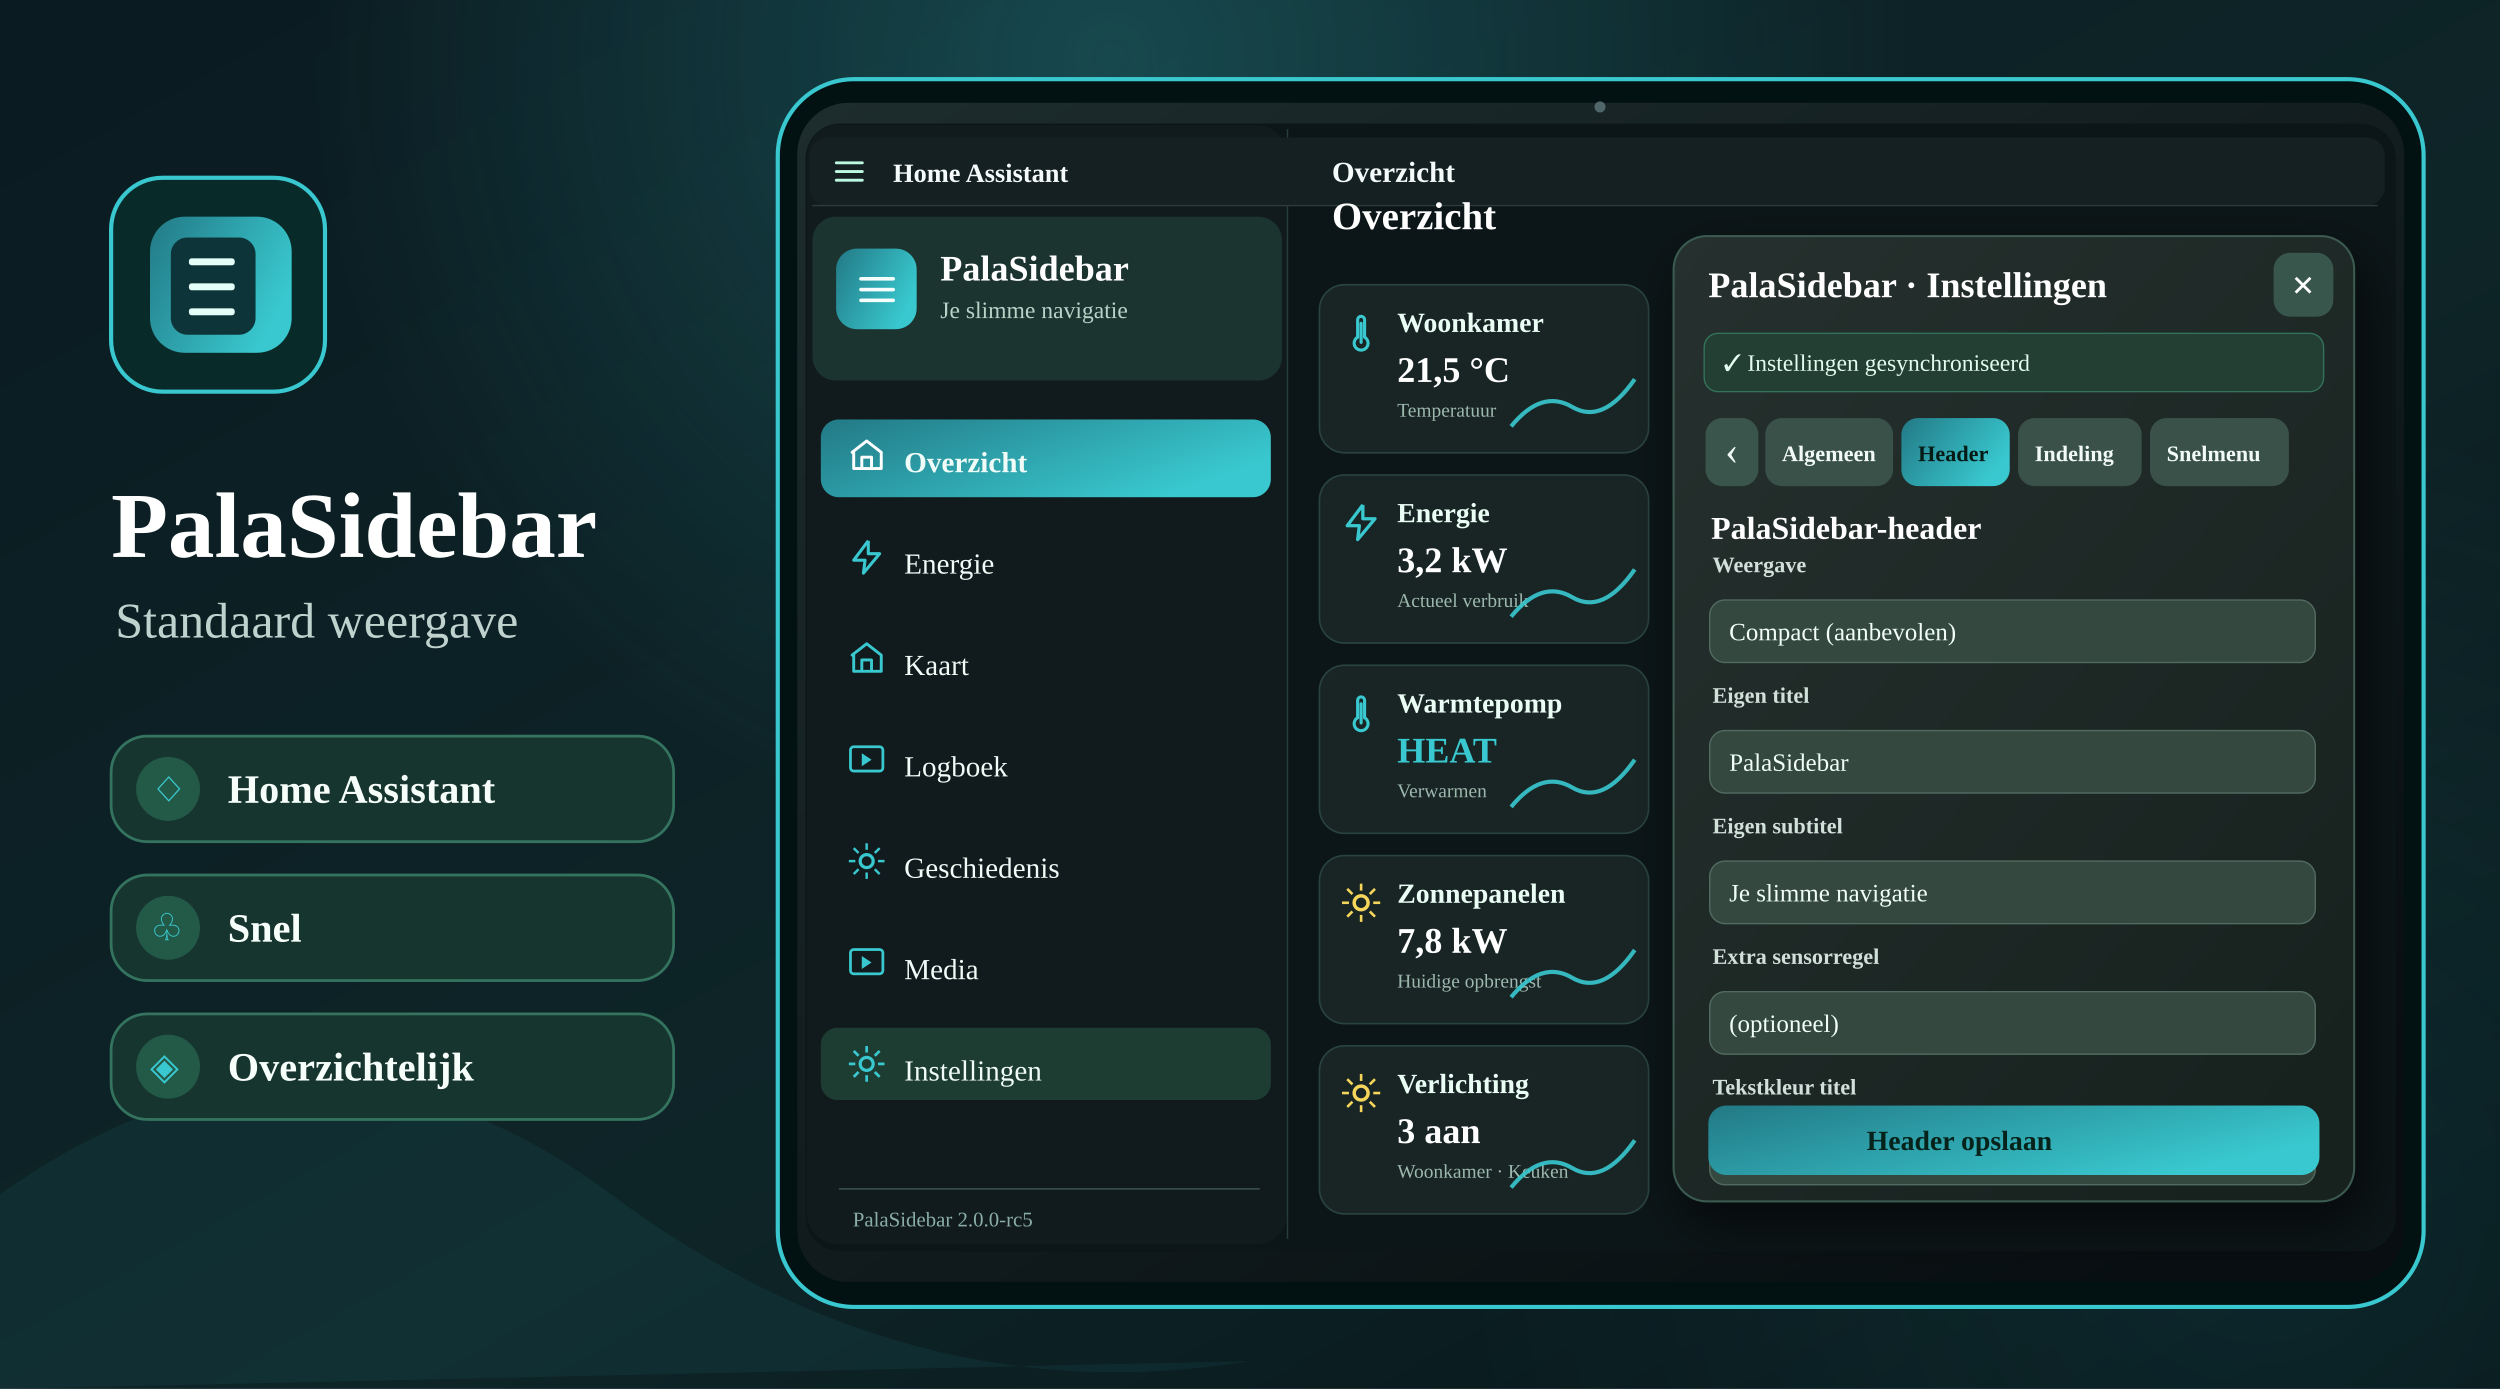
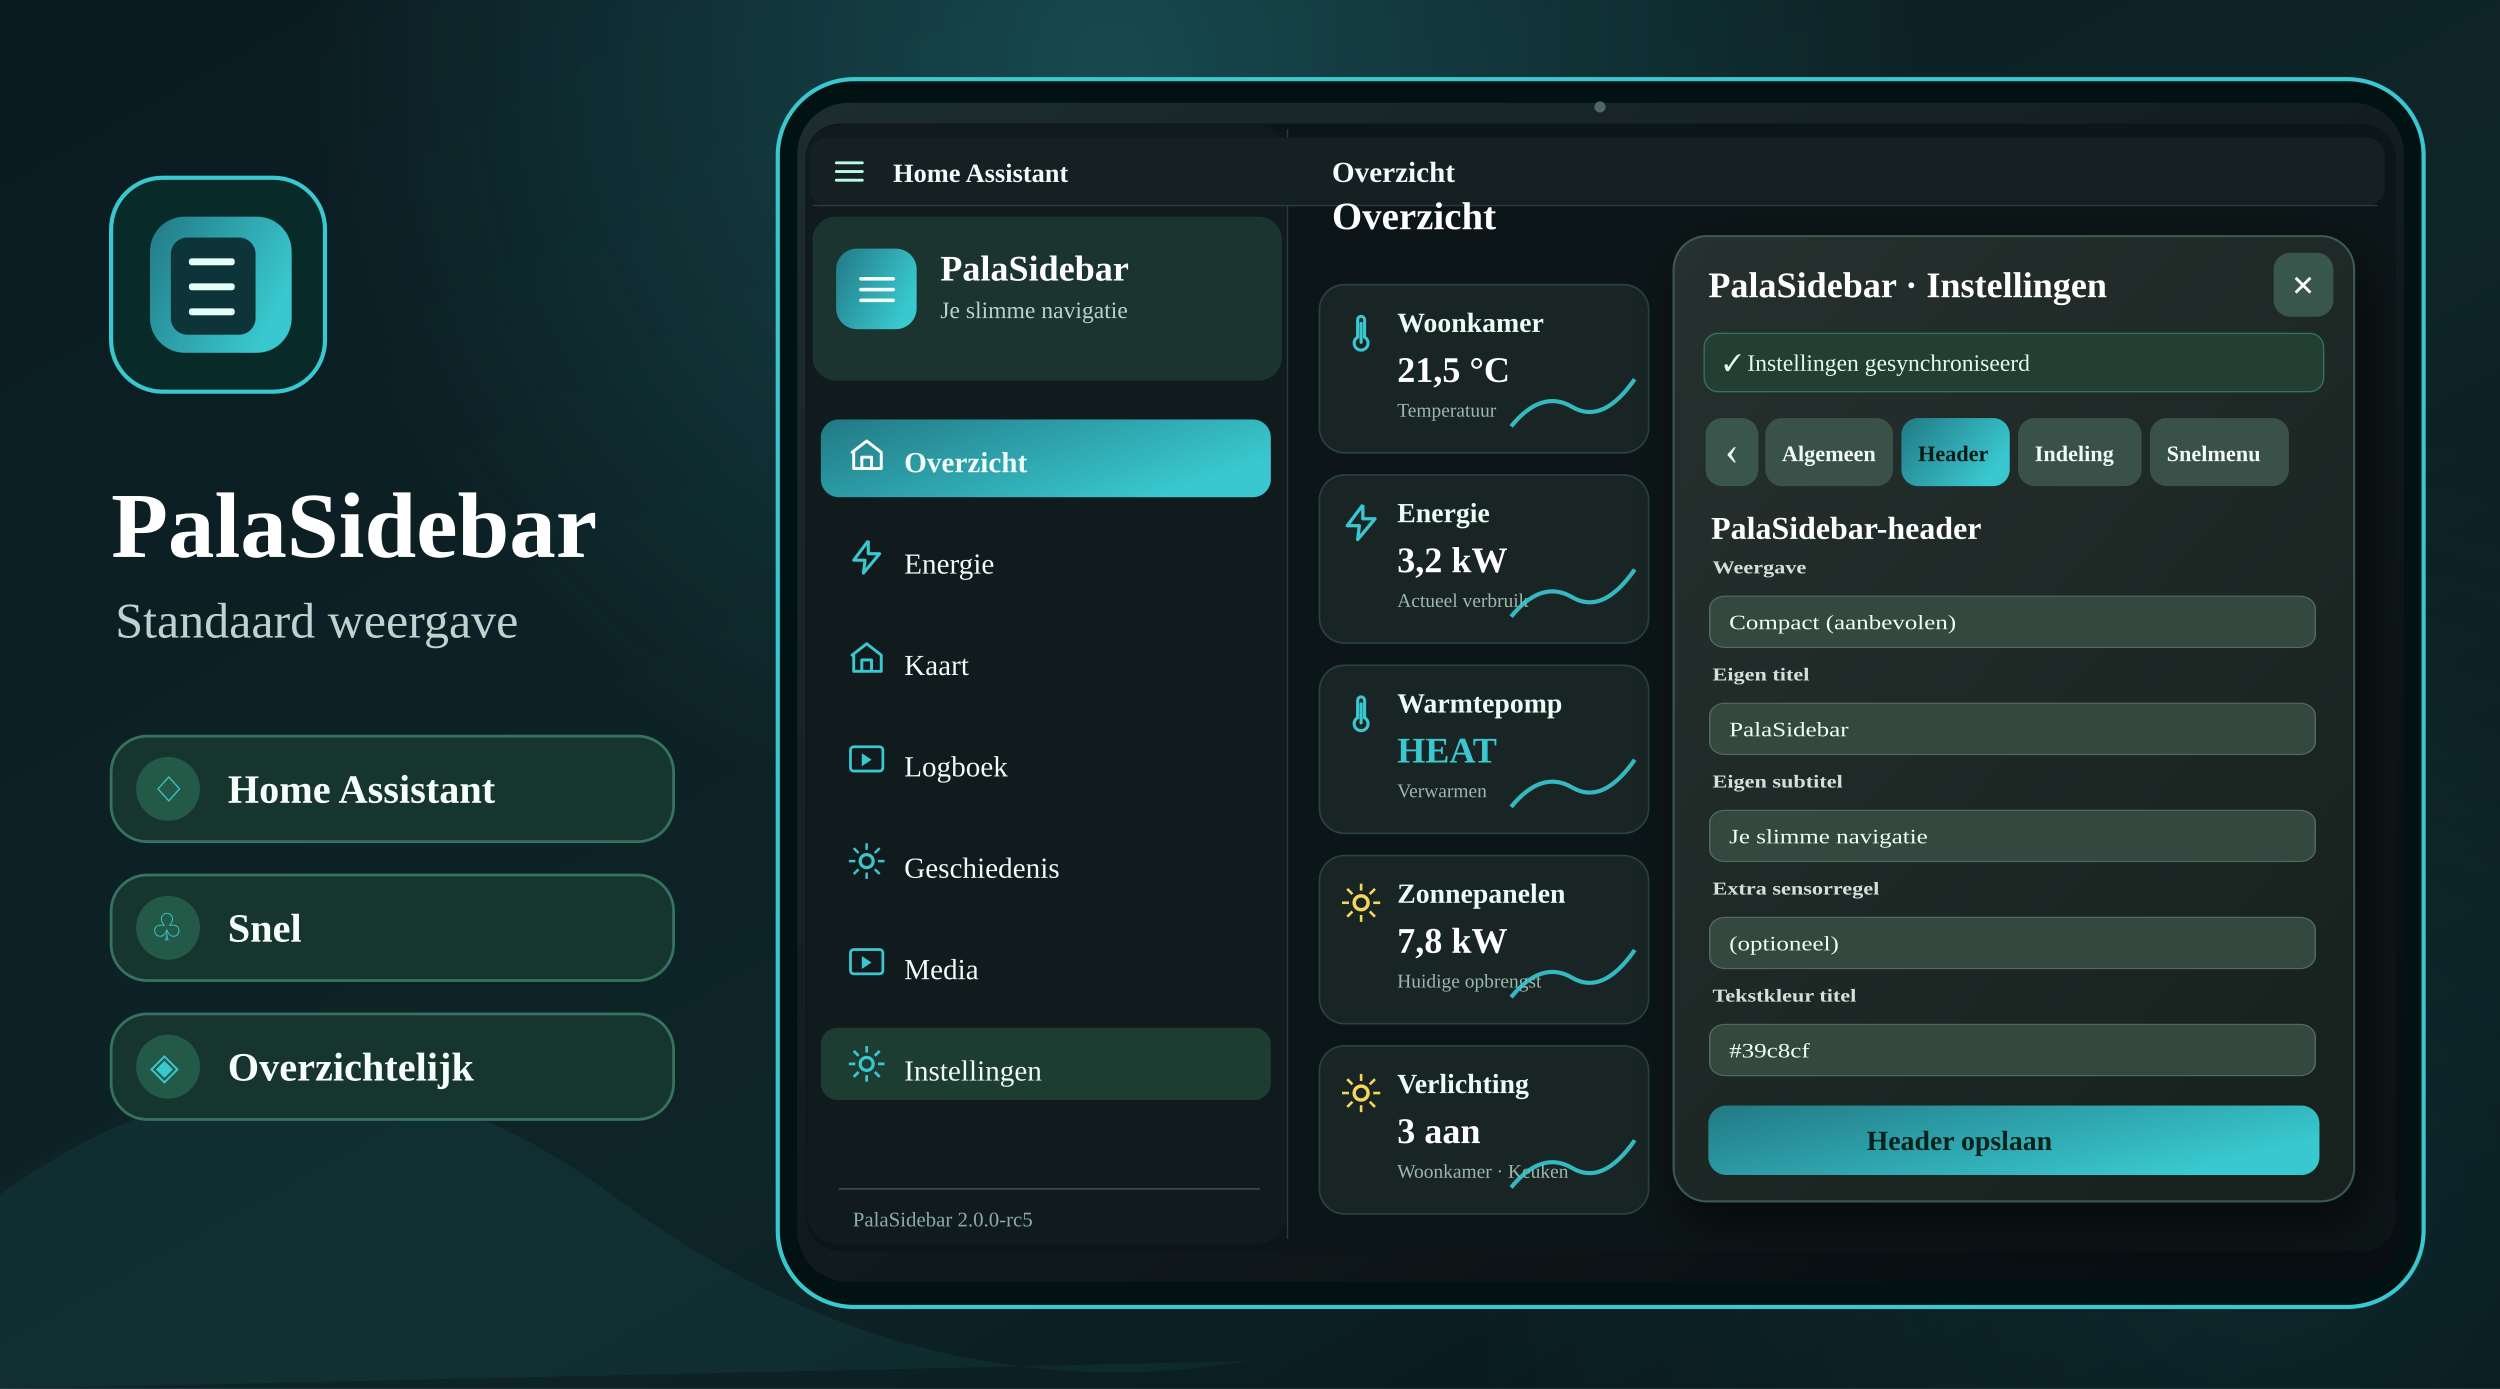
<svg xmlns="http://www.w3.org/2000/svg" viewBox="0 0 1800 1000" width="1800" height="1000" role="img" aria-label="PalaSidebar Standaard weergave — vergrootbare vectorillustratie">
  <defs>
    <linearGradient id="page" x2="1" y2="1">
      <stop stop-color="#0a1b21" />
      <stop offset=".57" stop-color="#0e2528" />
      <stop offset="1" stop-color="#071317" />
    </linearGradient>
    <radialGradient id="glow">
      <stop stop-color="#39c8cf" stop-opacity=".38" />
      <stop offset="1" stop-color="#39c8cf" stop-opacity="0" />
    </radialGradient>
    <linearGradient id="tablet" x2=".85" y2="1">
      <stop stop-color="#1d2c2d" />
      <stop offset="1" stop-color="#080e11" />
    </linearGradient>
    <linearGradient id="navactive" x2="1" y2=".5">
      <stop stop-color="#227985" />
      <stop offset="1" stop-color="#39c8cf" />
    </linearGradient>
    <linearGradient id="sunset" x2=".05" y2="1">
      <stop stop-color="#477a75" />
      <stop offset=".4" stop-color="#d0a67b" />
      <stop offset=".64" stop-color="#e28d54" />
      <stop offset="1" stop-color="#274742" />
    </linearGradient>
    <linearGradient id="photoShade" x2="0" y2="1">
      <stop stop-color="#06191c" stop-opacity=".05" />
      <stop offset=".52" stop-color="#071215" stop-opacity=".42" />
      <stop offset="1" stop-color="#031417" stop-opacity=".96" />
    </linearGradient>
    <linearGradient id="pane" x2=".8" y2="1">
      <stop stop-color="#26302e" />
      <stop offset="1" stop-color="#17221f" />
    </linearGradient>
    <filter id="shadow" x="-25%" y="-25%" width="150%" height="150%">
      <feGaussianBlur stdDeviation="18" />
    </filter>
    <clipPath id="photoClip">
      <rect x="583" y="150" width="337" height="149" rx="16" />
    </clipPath>
    <symbol id="icon-home" viewBox="0 0 24 24">
      <path d="m3 10 9-7 9 7v10H4V10m5 10v-7h6v7" stroke="currentColor" fill="none" stroke-width="1.8" stroke-linecap="round" stroke-linejoin="round" />
    </symbol>
    <symbol id="icon-energy" viewBox="0 0 24 24">
      <path d="m13 2-9 12h7l-1 8 10-12h-7l0-8" stroke="currentColor" fill="none" stroke-width="1.9" stroke-linejoin="round" />
    </symbol>
    <symbol id="icon-climate" viewBox="0 0 24 24">
      <path d="M10 15V5a2 2 0 0 1 4 0v10a4 4 0 1 1-4 0Zm2-8v11" stroke="currentColor" fill="none" stroke-width="1.8" stroke-linecap="round" />
    </symbol>
    <symbol id="icon-sun" viewBox="0 0 24 24">
      <circle cx="12" cy="12" r="4" stroke="currentColor" fill="none" stroke-width="2" />
      <path d="M12 1v4m0 14v4M1 12h4m14 0h4M4 4l3 3m10 10 3 3M20 4l-3 3M7 17l-3 3" stroke="currentColor" stroke-width="1.5" fill="none" />
    </symbol>
    <symbol id="icon-shield" viewBox="0 0 24 24">
      <path d="M12 2 4 5v6c0 6 3 9 8 11 5-2 8-5 8-11V5L12 2Z" stroke="currentColor" fill="none" stroke-width="1.8" />
      <path d="m8 12 3 3 5-6" stroke="currentColor" fill="none" stroke-width="1.8" />
    </symbol>
    <symbol id="icon-media" viewBox="0 0 24 24">
      <rect x="2" y="4" width="20" height="15" rx="2" stroke="currentColor" fill="none" stroke-width="1.7" />
      <path d="m9 8 6 4-6 4z" fill="currentColor" />
    </symbol>
    <symbol id="icon-settings" viewBox="0 0 24 24">
      <circle cx="12" cy="12" r="4" stroke="currentColor" fill="none" stroke-width="2" />
      <path d="M12 1v4m0 14v4M1 12h4m14 0h4M4 4l3 3m10 10 3 3M20 4l-3 3M7 17l-3 3" stroke="currentColor" stroke-width="1.7" fill="none" />
    </symbol>
    <symbol id="icon-menu" viewBox="0 0 24 24">
      <path d="M3 6h18M3 12h18M3 18h18" stroke="currentColor" stroke-width="2" stroke-linecap="round" fill="none" />
    </symbol>
  </defs>
  <rect x="0" y="0" width="1800" height="1000" rx="0" fill="url(#page)" />
  <circle cx="800" cy="40" r="580" fill="url(#glow)" opacity=".65" />
  <circle cx="1625" cy="870" r="570" fill="url(#glow)" opacity=".26" />
  <path d="M0 860 Q225 700 440 860 T900 980 L0 1000Z" fill="#39c8cf" opacity=".07" />
  <rect x="80" y="128" width="154" height="154" rx="37" fill="#082b2a" stroke="#39c8cf" stroke-width="3" />
  <rect x="108" y="156" width="102" height="98" rx="25" fill="url(#navactive)" />
  <rect x="123" y="171" width="61" height="70" rx="12" fill="#0d3438" />
  <rect x="136" y="186" width="33" height="5" rx="2" fill="#e3fff8" />
  <rect x="136" y="204" width="33" height="5" rx="2" fill="#e3fff8" />
  <rect x="136" y="222" width="33" height="5" rx="2" fill="#e3fff8" />
  <text x="80" y="401" font-size="67" fill="#ffffff" font-weight="800">PalaSidebar</text>
  <text x="83" y="459" font-size="36" fill="#c0d2ce" font-weight="500">Standaard weergave</text>
  <rect x="80" y="530" width="405" height="76" rx="26" fill="#17352f" stroke="#34735e" stroke-width="2" />
  <circle cx="121" cy="568" r="23" fill="#235947" />
  <text x="108" y="577" font-size="27" fill="#39c8cf" font-weight="700">◇</text>
  <text x="164" y="578" font-size="29" fill="#f7fffb" font-weight="600">Home Assistant</text>
  <rect x="80" y="630" width="405" height="76" rx="26" fill="#17352f" stroke="#34735e" stroke-width="2" />
  <circle cx="121" cy="668" r="23" fill="#235947" />
  <text x="108" y="677" font-size="27" fill="#39c8cf" font-weight="700">♧</text>
  <text x="164" y="678" font-size="29" fill="#f7fffb" font-weight="600">Snel</text>
  <rect x="80" y="730" width="405" height="76" rx="26" fill="#17352f" stroke="#34735e" stroke-width="2" />
  <circle cx="121" cy="768" r="23" fill="#235947" />
  <text x="108" y="777" font-size="27" fill="#39c8cf" font-weight="700">◈</text>
  <text x="164" y="778" font-size="29" fill="#f7fffb" font-weight="600">Overzichtelijk</text>
  <rect x="560" y="57" width="1185" height="884" rx="55" fill="#021112" stroke="#39c8cf" stroke-width="3" />
  <rect x="574" y="74" width="1157" height="849" rx="37" fill="url(#tablet)" />
  <circle cx="1152" cy="77" r="4" fill="#50666a" />
  <rect x="580" y="89" width="1145" height="812" rx="25" fill="#0c1517" />
  <rect x="581" y="90" width="346" height="806" rx="23" fill="#111b1d" />
  <line x1="927" y1="93" x2="927" y2="892" stroke="#263e3b" stroke-width="1" />
  <rect x="583" y="99" width="1134" height="49" rx="13" fill="#152023" />
  <use href="#icon-menu" x="599" y="111" width="25" height="25" style="color:#bdf8e0" />
  <text x="643" y="131" font-size="19" fill="#f5fbfa" font-weight="550">Home Assistant</text>
  <text x="959" y="131" font-size="21" fill="#f5fbfa" font-weight="600">Overzicht</text>
  <line x1="585" y1="148" x2="1712" y2="148" stroke="#2a3b3a" stroke-width="1" />
  <rect x="585" y="156" width="338" height="118" rx="17" fill="#1b342f" />
  <rect x="602" y="179" width="58" height="58" rx="15" fill="url(#navactive)" />
  <use href="#icon-menu" x="616" y="193" width="31" height="31" style="color:#f5fffe" />
  <text x="677" y="202" font-size="26" fill="#fff" font-weight="700">PalaSidebar</text>
  <text x="677" y="229" font-size="17" fill="#b8d4c8" font-weight="450">Je slimme navigatie</text>
  <rect x="591" y="302" width="324" height="56" rx="13" fill="url(#navactive)" />
  <use href="#icon-home" x="610" y="314" width="28" height="28" style="color:#ffffff" />
  <text x="651" y="340" font-size="21" fill="#f0fcf7" font-weight="750">Overzicht</text>
  <use href="#icon-energy" x="610" y="387" width="28" height="28" style="color:#39c8cf" />
  <text x="651" y="413" font-size="21" fill="#f0fcf7" font-weight="530">Energie</text>
  <use href="#icon-home" x="610" y="460" width="28" height="28" style="color:#39c8cf" />
  <text x="651" y="486" font-size="21" fill="#f0fcf7" font-weight="530">Kaart</text>
  <use href="#icon-media" x="610" y="533" width="28" height="28" style="color:#39c8cf" />
  <text x="651" y="559" font-size="21" fill="#f0fcf7" font-weight="530">Logboek</text>
  <use href="#icon-sun" x="610" y="606" width="28" height="28" style="color:#39c8cf" />
  <text x="651" y="632" font-size="21" fill="#f0fcf7" font-weight="530">Geschiedenis</text>
  <use href="#icon-media" x="610" y="679" width="28" height="28" style="color:#39c8cf" />
  <text x="651" y="705" font-size="21" fill="#f0fcf7" font-weight="530">Media</text>
  <rect x="591" y="740" width="324" height="52" rx="12" fill="#1d3c32" />
  <use href="#icon-settings" x="610" y="752" width="28" height="28" style="color:#39c8cf" />
  <text x="651" y="778" font-size="21" fill="#f0fcf7" font-weight="530">Instellingen</text>
  <line x1="604" y1="856" x2="907" y2="856" stroke="#3f5653" stroke-width="1" />
  <text x="614" y="883" font-size="15" fill="#8aaea7" font-weight="450">PalaSidebar 2.0.0-rc5</text>
  <text x="959" y="165" font-size="28" fill="#ffffff" font-weight="700">Overzicht</text>
  <rect x="950" y="205" width="237" height="121" rx="18" fill="#182524" stroke="#29433f" stroke-width="1.2" />
  <use href="#icon-climate" x="965" y="224" width="30" height="30" style="color:#39c8cf" />
  <text x="1006" y="239" font-size="20" fill="#eafef5" font-weight="620">Woonkamer</text>
  <text x="1006" y="275" font-size="26" fill="#ffffff" font-weight="760">21,5 °C</text>
  <text x="1006" y="300" font-size="14" fill="#9db8ad" font-weight="500">Temperatuur</text>
  <path d="M1088 307 Q1110 280 1132 293T1177 273" stroke="#39c8cf" stroke-width="3" fill="none" opacity=".9" />
  <rect x="950" y="342" width="237" height="121" rx="18" fill="#182524" stroke="#29433f" stroke-width="1.2" />
  <use href="#icon-energy" x="965" y="361" width="30" height="30" style="color:#39c8cf" />
  <text x="1006" y="376" font-size="20" fill="#eafef5" font-weight="620">Energie</text>
  <text x="1006" y="412" font-size="26" fill="#ffffff" font-weight="760">3,2 kW</text>
  <text x="1006" y="437" font-size="14" fill="#9db8ad" font-weight="500">Actueel verbruik</text>
  <path d="M1088 444 Q1110 417 1132 430T1177 410" stroke="#39c8cf" stroke-width="3" fill="none" opacity=".9" />
  <rect x="950" y="479" width="237" height="121" rx="18" fill="#182524" stroke="#29433f" stroke-width="1.2" />
  <use href="#icon-climate" x="965" y="498" width="30" height="30" style="color:#39c8cf" />
  <text x="1006" y="513" font-size="20" fill="#eafef5" font-weight="620">Warmtepomp</text>
  <text x="1006" y="549" font-size="26" fill="#39c8cf" font-weight="760">HEAT</text>
  <text x="1006" y="574" font-size="14" fill="#9db8ad" font-weight="500">Verwarmen</text>
  <path d="M1088 581 Q1110 554 1132 567T1177 547" stroke="#39c8cf" stroke-width="3" fill="none" opacity=".9" />
  <rect x="950" y="616" width="237" height="121" rx="18" fill="#182524" stroke="#29433f" stroke-width="1.2" />
  <use href="#icon-sun" x="965" y="635" width="30" height="30" style="color:#f5d55a" />
  <text x="1006" y="650" font-size="20" fill="#eafef5" font-weight="620">Zonnepanelen</text>
  <text x="1006" y="686" font-size="26" fill="#ffffff" font-weight="760">7,8 kW</text>
  <text x="1006" y="711" font-size="14" fill="#9db8ad" font-weight="500">Huidige opbrengst</text>
  <path d="M1088 718 Q1110 691 1132 704T1177 684" stroke="#39c8cf" stroke-width="3" fill="none" opacity=".9" />
  <rect x="950" y="753" width="237" height="121" rx="18" fill="#182524" stroke="#29433f" stroke-width="1.2" />
  <use href="#icon-sun" x="965" y="772" width="30" height="30" style="color:#f5d55a" />
  <text x="1006" y="787" font-size="20" fill="#eafef5" font-weight="620">Verlichting</text>
  <text x="1006" y="823" font-size="26" fill="#ffffff" font-weight="760">3 aan</text>
  <text x="1006" y="848" font-size="14" fill="#9db8ad" font-weight="500">Woonkamer · Keuken</text>
  <path d="M1088 855 Q1110 828 1132 841T1177 821" stroke="#39c8cf" stroke-width="3" fill="none" opacity=".9" />
  <rect x="1212" y="186" width="490" height="695" rx="24" fill="#000" opacity=".55" filter="url(#shadow)" />
  <rect x="1205" y="170" width="490" height="695" rx="24" fill="url(#pane)" stroke="#3b5a50" stroke-width="1.5" />
  <text x="1230" y="214" font-size="26" fill="#ffffff" font-weight="720">PalaSidebar · Instellingen</text>
  <rect x="1637" y="182" width="43" height="46" rx="12" fill="#38564b" />
  <text x="1650" y="215" font-size="29" fill="#ffffff" font-weight="550">×</text>
  <rect x="1227" y="240" width="446" height="42" rx="10" fill="#233e33" stroke="#33725b" stroke-width="1" />
  <text x="1241" y="267" font-size="17" fill="#e4fbef" font-weight="530">✓  Instellingen gesynchroniseerd</text>
  <rect x="1228" y="301" width="38" height="49" rx="12" fill="#3a554b" />
  <text x="1242" y="334" font-size="29" fill="#edf7f4" font-weight="400">‹</text>
  <rect x="1271" y="301" width="92" height="49" rx="12" fill="#395148" />
  <text x="1283" y="332" font-size="16" fill="#f1faf6" font-weight="570">Algemeen</text>
  <rect x="1369" y="301" width="78" height="49" rx="12" fill="url(#navactive)" />
  <text x="1381" y="332" font-size="16" fill="#041b16" font-weight="750">Header</text>
  <rect x="1453" y="301" width="89" height="49" rx="12" fill="#395148" />
  <text x="1465" y="332" font-size="16" fill="#f1faf6" font-weight="570">Indeling</text>
  <rect x="1548" y="301" width="100" height="49" rx="12" fill="#395148" />
  <text x="1560" y="332" font-size="16" fill="#f1faf6" font-weight="570">Snelmenu</text>
  <text x="1232" y="388" font-size="23" fill="#ffffff" font-weight="720">PalaSidebar-header</text>
-   <text x="1233" y="412" font-size="16" fill="#d2e0da" font-weight="600">Weergave</text>
-   <rect x="1231" y="432" width="436" height="45" rx="11" fill="#344840" stroke="#526b61" stroke-width="1" />
-   <text x="1245" y="461" font-size="18" fill="#f1fff8" font-weight="540">Compact (aanbevolen)</text>
-   <text x="1233" y="506" font-size="16" fill="#d2e0da" font-weight="600">Eigen titel</text>
-   <rect x="1231" y="526" width="436" height="45" rx="11" fill="#344840" stroke="#526b61" stroke-width="1" />
-   <text x="1245" y="555" font-size="18" fill="#f1fff8" font-weight="540">PalaSidebar</text>
-   <text x="1233" y="600" font-size="16" fill="#d2e0da" font-weight="600">Eigen subtitel</text>
-   <rect x="1231" y="620" width="436" height="45" rx="11" fill="#344840" stroke="#526b61" stroke-width="1" />
-   <text x="1245" y="649" font-size="18" fill="#f1fff8" font-weight="540">Je slimme navigatie</text>
-   <text x="1233" y="694" font-size="16" fill="#d2e0da" font-weight="600">Extra sensorregel</text>
-   <rect x="1231" y="714" width="436" height="45" rx="11" fill="#344840" stroke="#526b61" stroke-width="1" />
-   <text x="1245" y="743" font-size="18" fill="#f1fff8" font-weight="540">(optioneel)</text>
-   <text x="1233" y="788" font-size="16" fill="#d2e0da" font-weight="600">Tekstkleur titel</text>
-   <rect x="1231" y="808" width="436" height="45" rx="11" fill="#344840" stroke="#526b61" stroke-width="1" />
-   <text x="1245" y="837" font-size="18" fill="#f1fff8" font-weight="540">#39c8cf</text>
+   <g transform="translate(0 75) scale(1 .82)">
+     <text x="1233" y="412" font-size="16" fill="#d2e0da" font-weight="600">Weergave</text>
+     <rect x="1231" y="432" width="436" height="45" rx="11" fill="#344840" stroke="#526b61" stroke-width="1" />
+     <text x="1245" y="461" font-size="18" fill="#f1fff8" font-weight="540">Compact (aanbevolen)</text>
+     <text x="1233" y="506" font-size="16" fill="#d2e0da" font-weight="600">Eigen titel</text>
+     <rect x="1231" y="526" width="436" height="45" rx="11" fill="#344840" stroke="#526b61" stroke-width="1" />
+     <text x="1245" y="555" font-size="18" fill="#f1fff8" font-weight="540">PalaSidebar</text>
+     <text x="1233" y="600" font-size="16" fill="#d2e0da" font-weight="600">Eigen subtitel</text>
+     <rect x="1231" y="620" width="436" height="45" rx="11" fill="#344840" stroke="#526b61" stroke-width="1" />
+     <text x="1245" y="649" font-size="18" fill="#f1fff8" font-weight="540">Je slimme navigatie</text>
+     <text x="1233" y="694" font-size="16" fill="#d2e0da" font-weight="600">Extra sensorregel</text>
+     <rect x="1231" y="714" width="436" height="45" rx="11" fill="#344840" stroke="#526b61" stroke-width="1" />
+     <text x="1245" y="743" font-size="18" fill="#f1fff8" font-weight="540">(optioneel)</text>
+     <text x="1233" y="788" font-size="16" fill="#d2e0da" font-weight="600">Tekstkleur titel</text>
+     <rect x="1231" y="808" width="436" height="45" rx="11" fill="#344840" stroke="#526b61" stroke-width="1" />
+     <text x="1245" y="837" font-size="18" fill="#f1fff8" font-weight="540">#39c8cf</text>
+   </g>
  <rect x="1230" y="796" width="440" height="50" rx="13" fill="url(#navactive)" />
  <text x="1344" y="828" font-size="20" fill="#06231b" font-weight="750">Header opslaan</text>
</svg>
